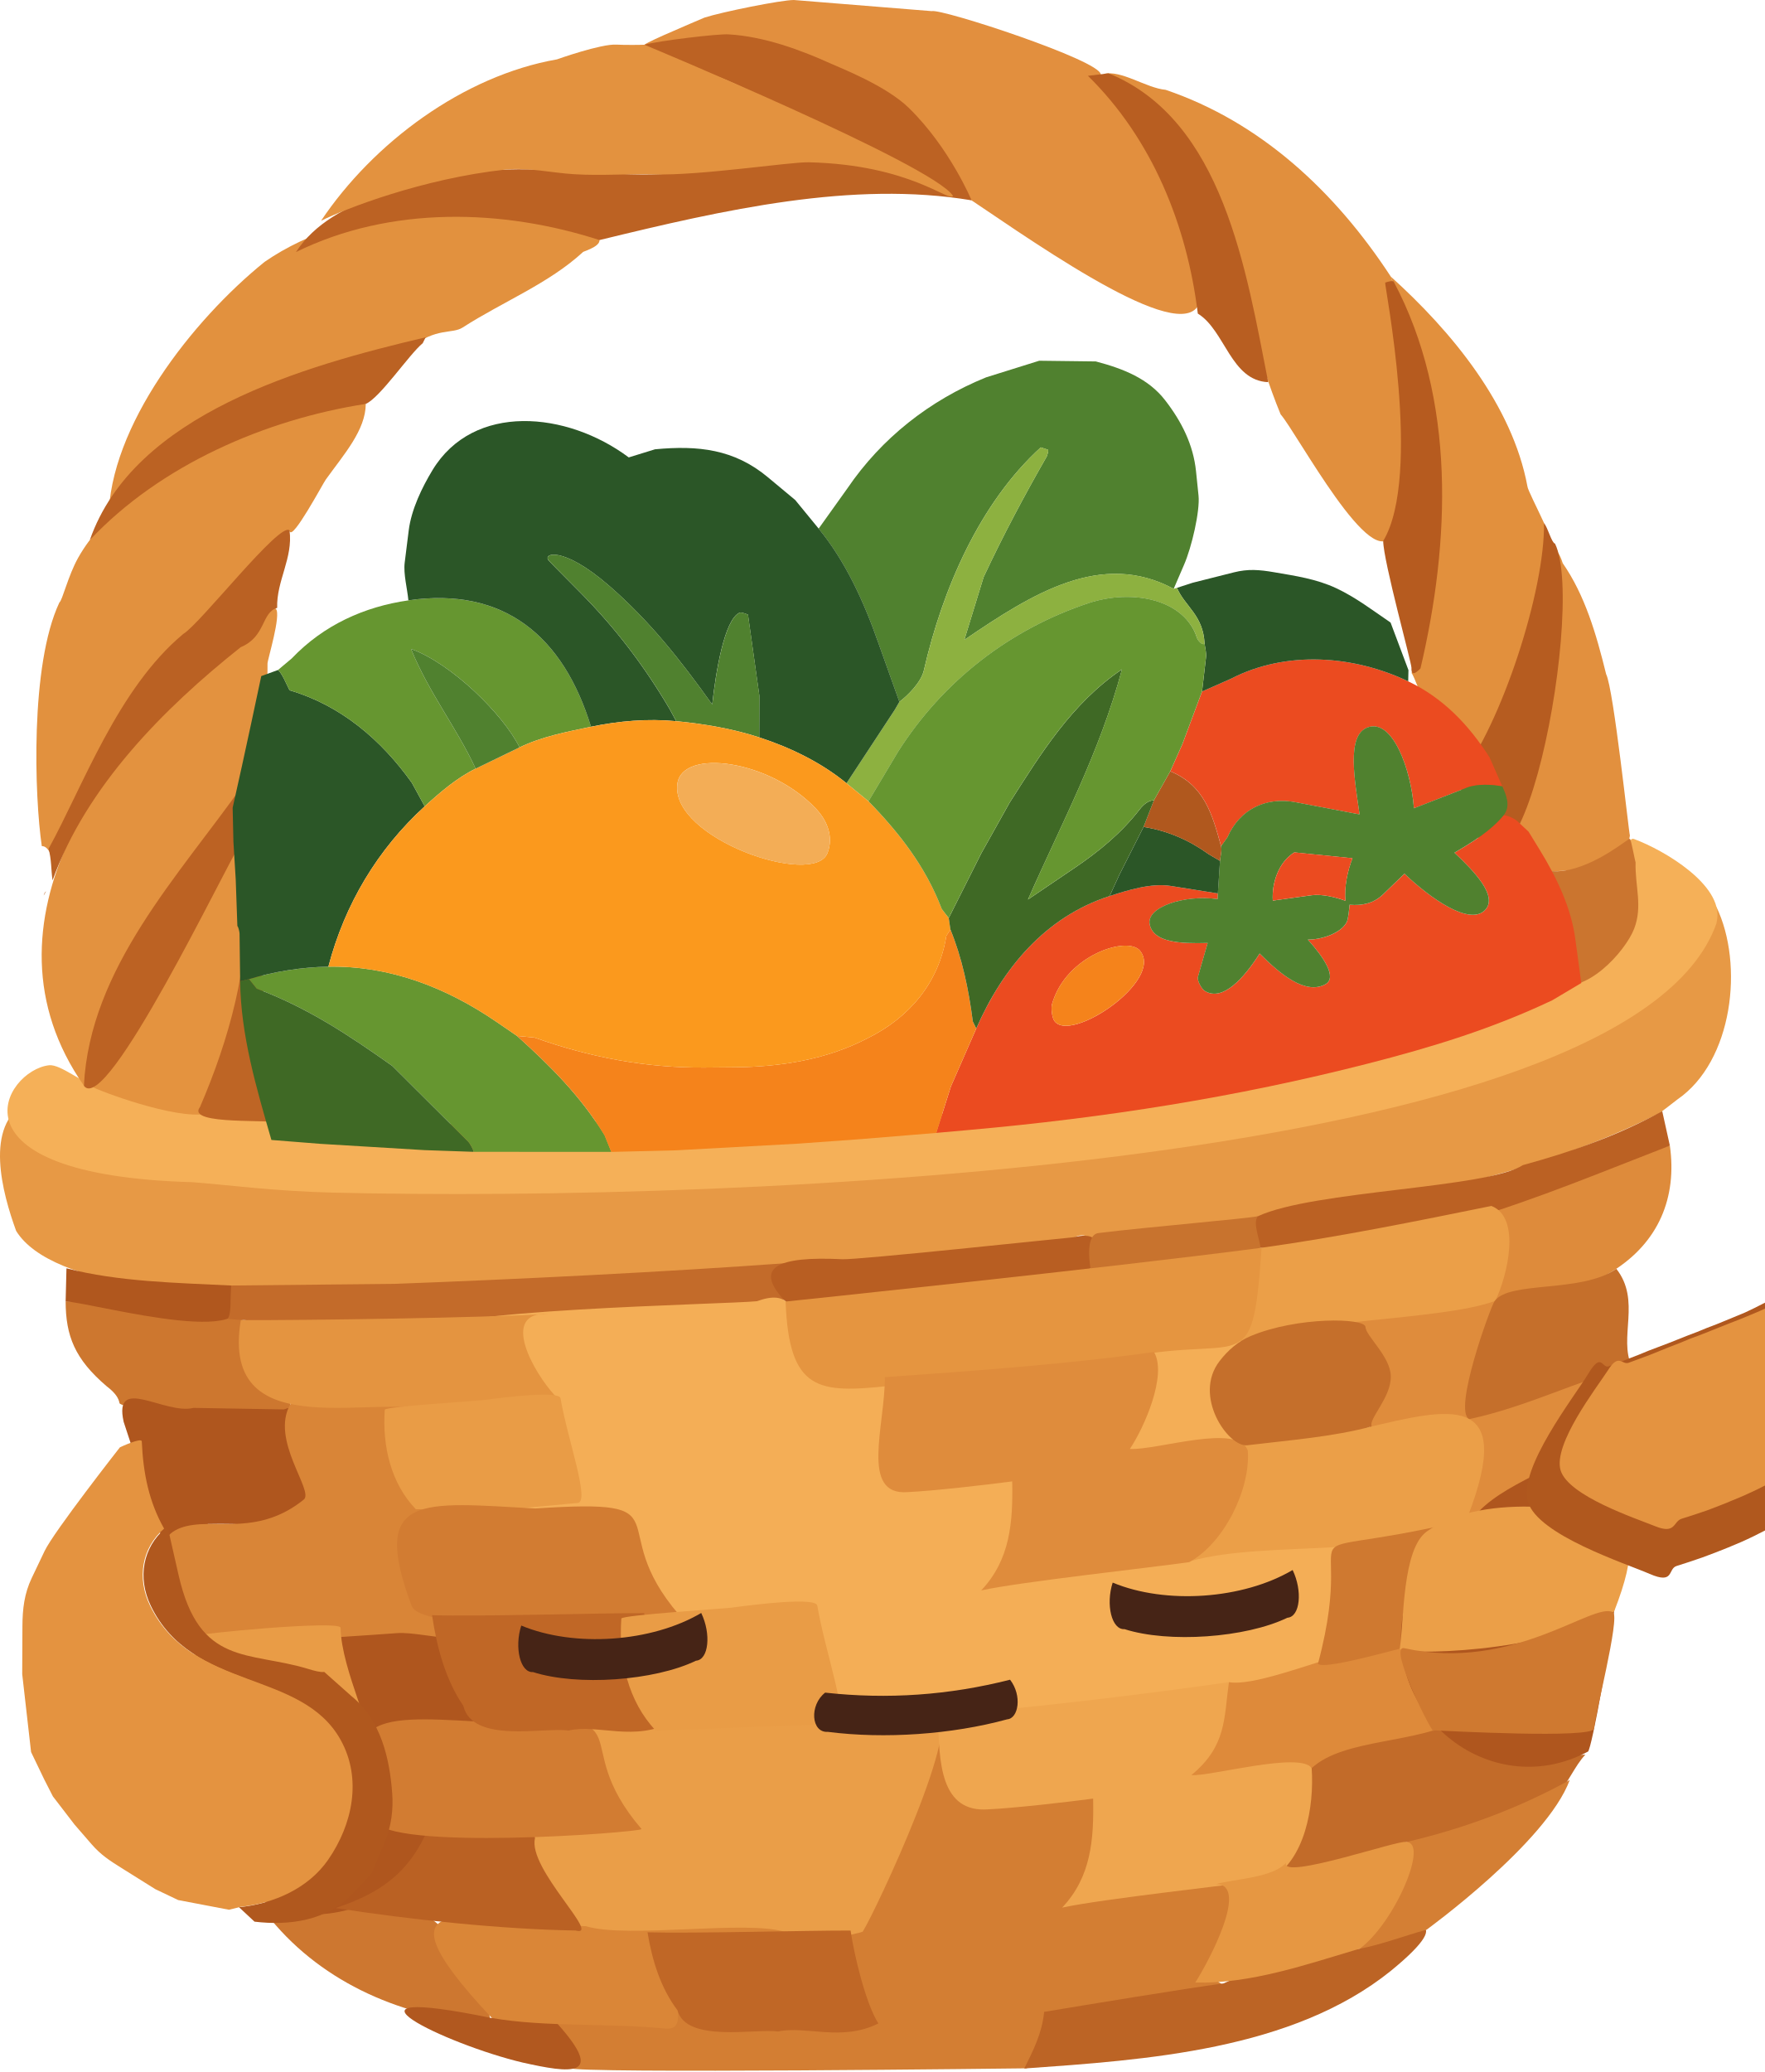
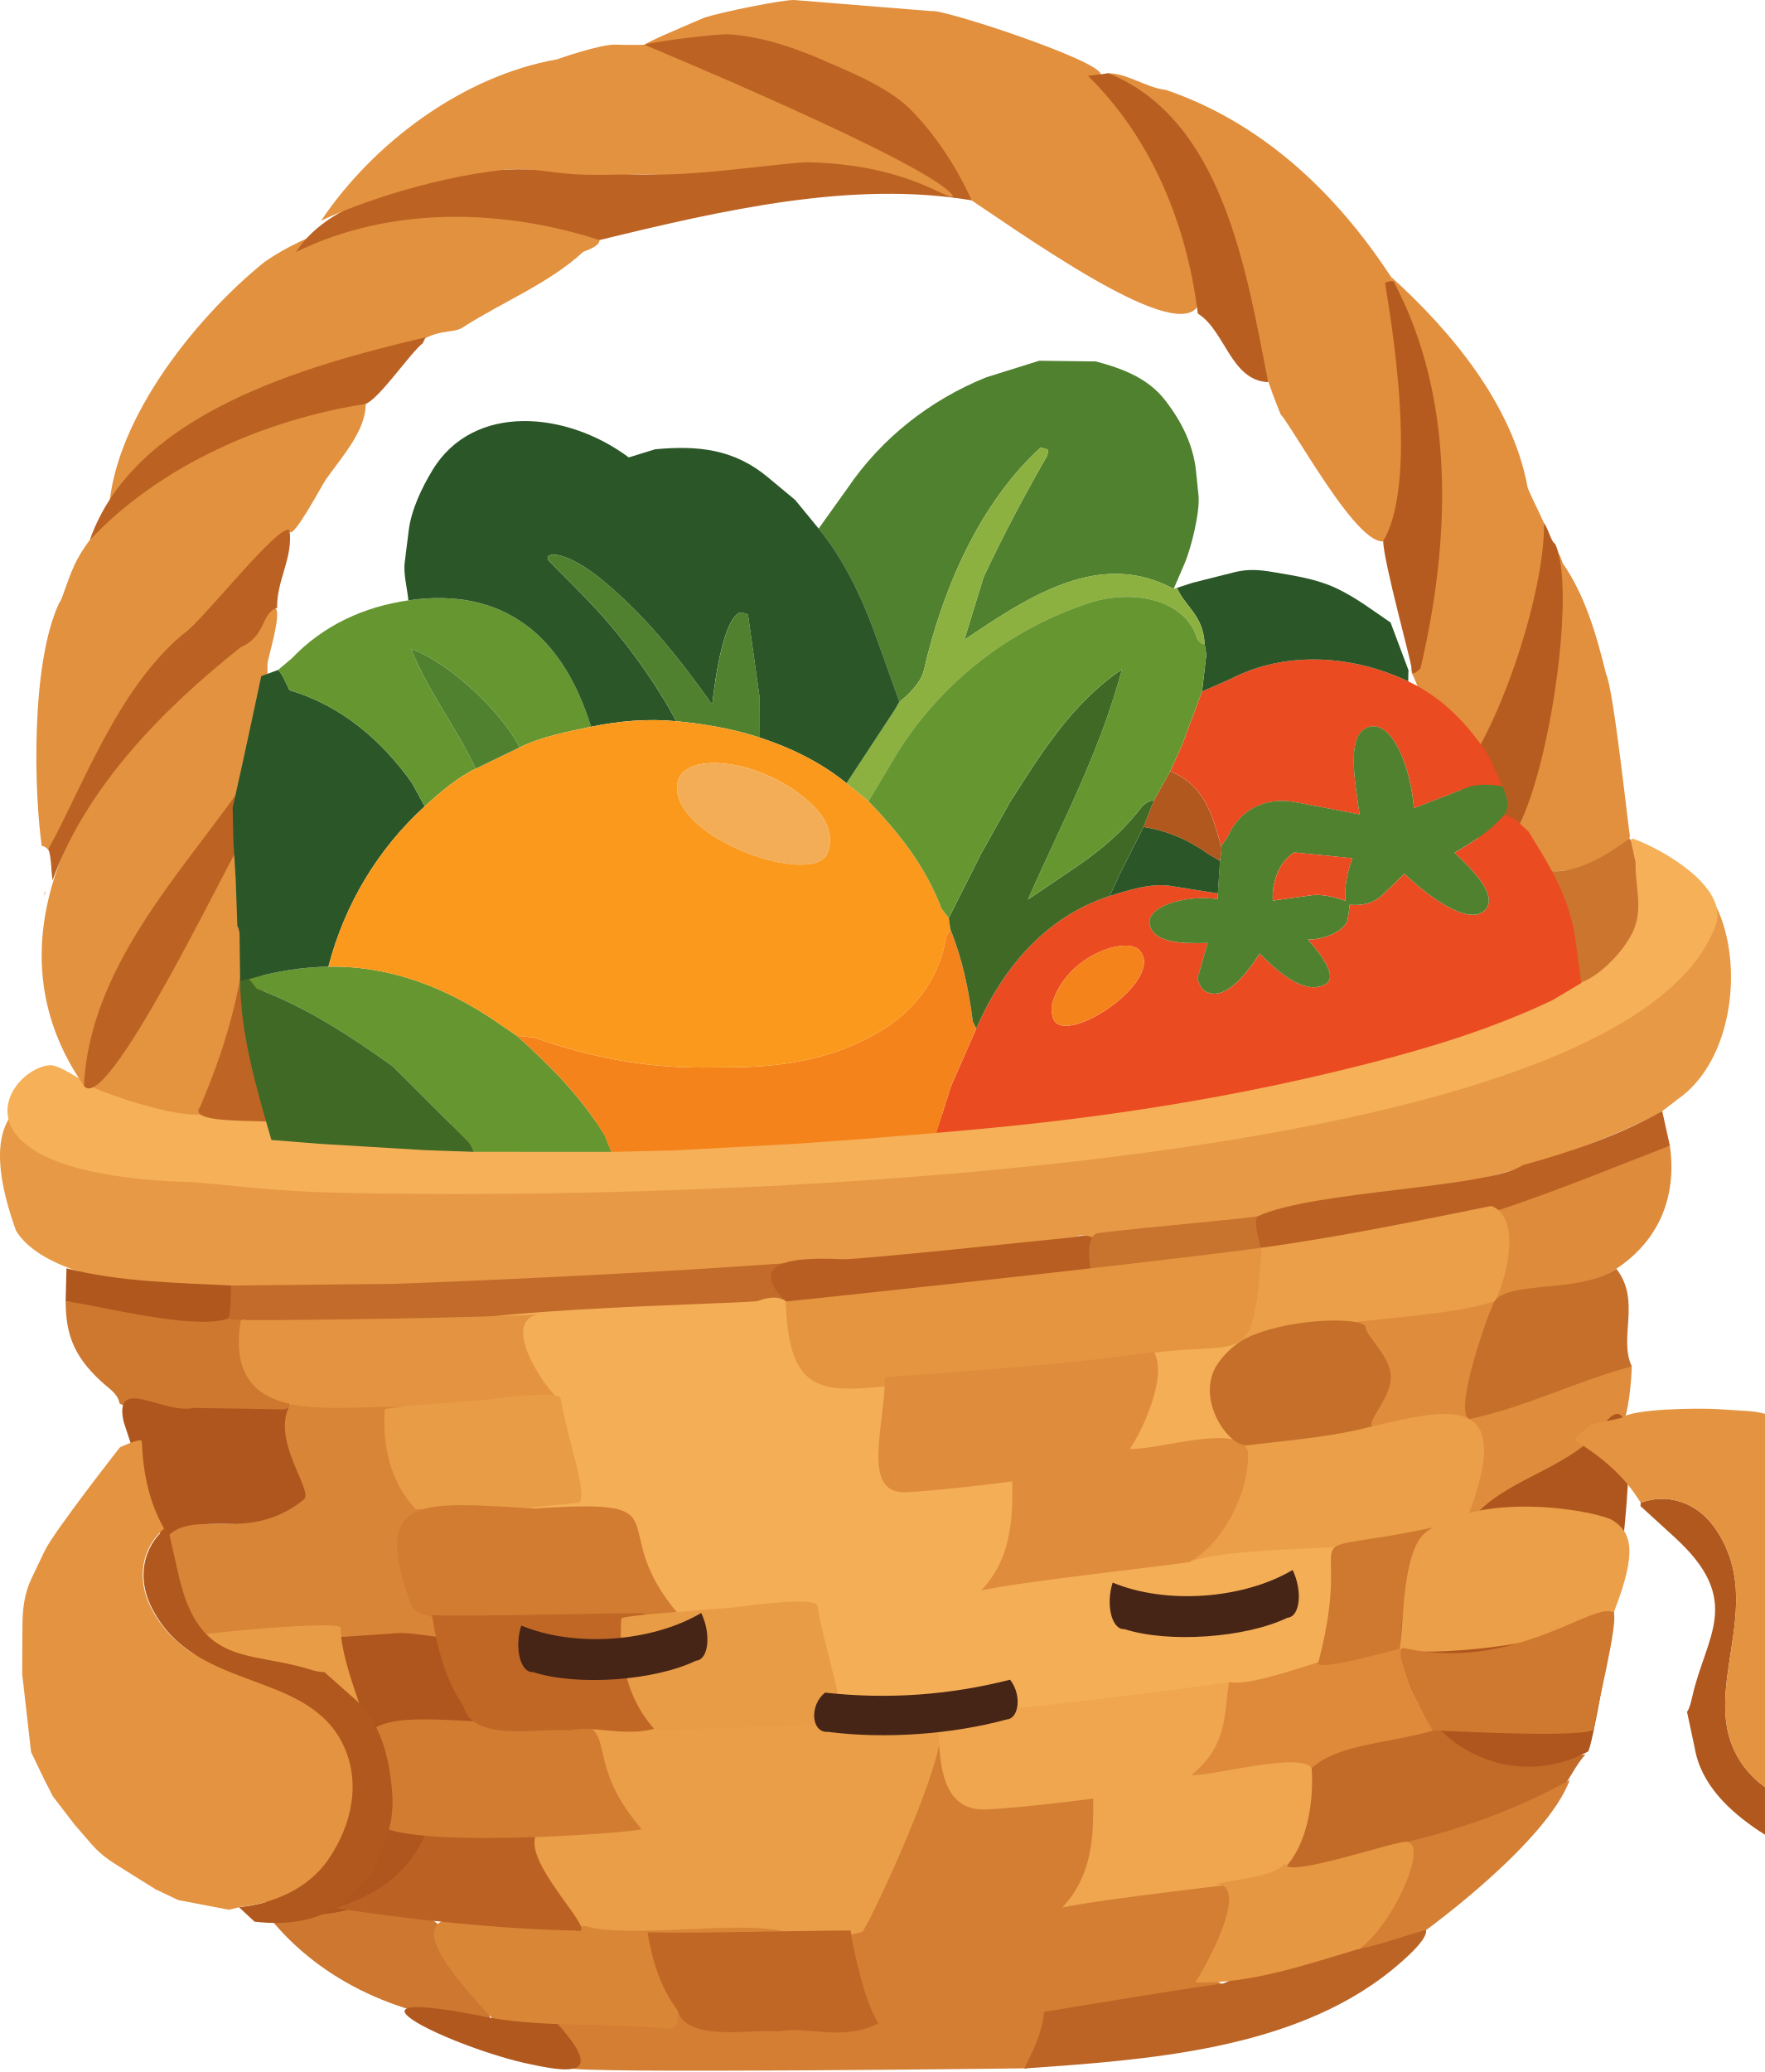
<svg xmlns="http://www.w3.org/2000/svg" width="534" height="627" viewBox="0 0 534 627" fill="none">
  <g id="cesto">
    <g id="corpo">
      <path d="M519.51 274.461C527.873 291.803 524.535 321.143 507.693 332.701C507.693 332.701 502.015 337.133 502.043 336.969C448.676 363.778 386.763 368.094 330.057 375.547C329.626 372.89 324.216 373.389 324.274 376.4C296.382 377.59 264.873 386.021 238.65 382.443C194.088 387.728 26.303 407.208 4.885 372.477C0.751 361.14 -4.956 340.518 8.012 333.593C30.159 377.292 202.634 355.213 250.716 355.05C339.227 343.357 461.02 342.916 519.49 274.461" fill="#E79945" />
      <path d="M519.5 279.449C493.632 352.834 223.994 363.883 100.618 360.891C82.989 360.459 68.717 358.531 58.185 357.735C-17.895 355.587 1.317 323.877 14.841 322.352C18.352 321.959 25.229 328.021 28.874 328.404C33.957 328.941 41.448 330.083 49.217 331.464C65.187 334.303 99.103 340.422 118.631 340.298C172.44 339.952 267.598 337.727 290.828 336.902C331.87 330.764 381.593 324.433 423.978 313.019C442.528 307.389 465.433 298.786 478.544 290.575C496.03 283.535 489.977 252.19 494.581 253.897C503.847 257.331 521.428 267.815 519.701 278.298" fill="#F5B058" />
      <path d="M286.004 518.845C315.709 522.777 345.769 527.947 325.876 574.716L366.074 568.567C366.697 571.128 371.426 569.881 373.143 569.881C376.02 580.998 360.77 595.433 369.719 600.354L369.162 602.378L317.454 610.578L310.807 625.886C310.807 625.886 173.505 627.584 172.334 625.79C169.006 624.352 172.21 619.009 169.275 614.77C167.155 616.631 166.637 614.894 167.999 612.401C176.746 607.595 191.968 613.494 202.692 611.614C202.883 607.01 207.305 607.269 209.78 611.902C226.507 613.427 246.122 614.559 262.6 611.259C258.888 603.567 256.481 595.376 255.368 586.695C250.688 584.269 277.966 513.263 285.994 518.845H286.004Z" fill="#D37E33" />
      <path d="M479.83 530.987C476.722 534.172 474.42 539.965 471.466 542.756C457.999 548.943 440.562 558.908 425.484 557.431C427.584 560.97 392.326 566.265 391.501 567.282C388.278 567.138 386.705 566.418 389.247 563.685C404.047 513.329 385.602 538.344 436.955 520.043C456.225 520.225 444.235 533.001 479.83 530.978V530.987Z" fill="#C26B29" />
      <path d="M421.014 596.353C391.108 620.447 346.958 623.315 310.011 625.943C312.706 620.486 315.335 615.479 316.035 608.803C327.909 606.827 358.842 601.715 370.304 600.19C382.331 594.704 398.014 590.292 411.538 589.668C426.836 580.604 442.749 578.638 421.004 596.353H421.014Z" fill="#BC6425" />
      <path d="M73.685 399.487C78.577 403.899 87.871 424.933 87.871 424.933C89.665 436.482 36.508 426.458 36.173 424.607C35.914 423.197 35.089 421.634 32.288 419.495C22.601 411.237 19.896 404.225 19.867 393.799C35.501 393.54 72.793 398.672 73.685 399.487Z" fill="#CD772F" />
      <path d="M505.41 346.676C507.625 362.359 502.014 375.921 488.164 384.611C473.288 393.953 449.99 397.742 449.75 394.826C449.184 388.169 450.086 380.371 450.143 378.415C451.179 376.583 452.675 365.044 455.006 363.96C464.435 359.577 491.07 349.899 505.41 346.667V346.676Z" fill="#DE8B3B" />
      <path d="M101.558 577.391C111.869 577.516 126.17 574.849 133.585 583.367C133.095 594.896 152.202 607.777 147.492 612.419C122.324 610.578 98.01 600.372 81.877 580.7C81.474 578.619 79.21 575.482 82.529 574.504C85.483 575.128 101.223 573.142 101.558 577.391Z" fill="#CD7730" />
      <path d="M475.101 538.651C468.089 557.604 431.766 583.952 431.766 583.952C425.417 585.65 417.993 588.499 411.547 589.688C415.336 580.336 427.815 569.67 425.493 557.441C442.634 553.461 459.428 547.313 475.101 538.651Z" fill="#D47F34" />
      <path d="M69.964 389.004C84.677 410.029 29.497 394.5 19.867 393.8L20.117 383.796C35.808 387.892 53.62 388.189 69.954 389.004H69.964Z" fill="#B0571E" />
      <path d="M148.864 610.684C152.038 608.334 165.303 610.012 168.584 612.247C183.69 629.042 172.43 627.315 158.215 624.15C134.822 618.635 96.091 599.836 148.854 610.684H148.864Z" fill="#B1581F" />
      <path d="M238.66 382.194L239.878 383.882C237.461 391.498 245.029 388.055 247.446 391.834C250.141 395.891 238.919 395.824 237.595 393.359C213.031 397.08 183.317 400.754 158.177 397.963C132.088 402.787 68.516 399.516 68.909 399.037C70.002 397.685 69.666 394.088 69.954 389.004L119.408 388.505C155.894 387.163 202.519 384.851 238.65 382.185L238.66 382.194Z" fill="#C36B2A" />
      <path d="M505.41 346.676C465.557 362.1 424.774 380.419 381.449 377.638C379.137 374.597 376.298 370.089 380.778 368.017C397.611 360.229 450.134 359.606 460.934 352.566C475.417 348.614 489.891 343.588 503.099 336.241L505.41 346.676Z" fill="#BB6123" />
      <path d="M324.974 374.396C335.467 371.71 332.618 381.388 328.35 386.03C299.134 387.479 265.593 399.756 238.257 394.356C227.418 383.479 235.235 380.074 254.956 381.052C259.512 381.282 318.624 374.99 324.983 374.396H324.974Z" fill="#B85E22" />
      <path d="M380.777 368.008C378.878 369.888 381.641 375.988 381.449 377.628C380.183 388.534 342.574 381.398 330.124 384.179C330.124 384.179 328.053 373.677 332.474 373.13C346.986 371.327 378.811 368.641 380.768 368.008H380.777Z" fill="#C8732E" />
      <path d="M85.953 426.488C91.372 424.464 92.792 427.514 90.212 435.648C98.029 475.328 105.107 460.231 62.866 461.18C66.338 505.887 116.032 477.227 137.028 491.586C141.872 494.895 148.24 504.419 149.353 513.215C159.376 524.206 139.052 524.139 131.292 524.561C145.689 555.849 114.085 588.077 81.838 577.133C79.268 575.397 74.299 560.453 74.29 549.173C74.654 542.498 51.126 471.961 37.429 430.267C34.226 415.87 49.85 428.214 58.569 426.037L85.943 426.498L85.953 426.488Z" fill="#AF561E" />
      <path d="M229.116 393.751C248.319 386.721 234.977 416.052 250.093 418.095C292.411 417.606 361.326 397.55 401.965 396.293C406.972 386.165 406.713 454.341 403.797 502.27C403.27 511.123 274.436 522.009 227.15 523.026C220.388 522.163 169.956 516.801 148.25 489.974C123.37 459.233 127.523 406.393 130.698 403.583C126.487 396.312 220.158 394.711 229.116 393.751Z" fill="#F4AE56" />
      <path d="M282.656 518.528C293.312 518.193 264.797 578.84 261.104 584.547C260.826 584.988 199.996 599.183 175.969 584.345C153.007 570.159 155.703 527.727 168.047 523.746C191.009 516.332 263.281 519.814 282.656 518.528Z" fill="#EA9E48" />
      <path d="M371.953 509.032C376.03 515.996 370.802 528.005 366.467 534.45C374.792 534.901 394.302 526.47 396.997 535.035C397.802 546.746 394.992 562.899 384.451 568.701C373.852 570.255 333.453 574.629 321.473 577.257C330.268 567.963 331.103 556.626 330.853 544.272C323.142 545.298 306.846 547.168 299.173 547.514C284.718 548.607 284.085 533.548 283.989 518.988C309.733 517.185 346.689 512.658 371.953 509.032Z" fill="#EFA64F" />
      <path d="M177.37 582.887C190.079 586.753 226.392 580.835 237.806 584.691C239.974 588.412 198.913 586.014 198.28 586.695C199.546 593.285 201.627 599.749 205.32 605.379C204.706 608.756 206.874 614.28 201.387 613.868C184.66 612.142 165.189 613.504 148.874 610.664C109.241 568.51 144.759 581.813 177.37 582.878V582.887Z" fill="#DA8637" />
      <path d="M205.042 608.305C199.996 601.649 197.397 593.323 195.978 584.729C209.809 585.122 244.156 584.154 257.44 584.192C258.466 591.299 261.977 606.253 265.852 612.305C254.802 617.878 243.887 612.919 235.523 614.741C228.675 613.782 207.718 618.261 205.042 608.315V608.305Z" fill="#C06726" />
      <path d="M425.484 557.431C432.764 557.086 422.088 581.976 411.538 589.678C395.529 594.416 378.581 600.373 361.767 599.931C365.69 593.831 378.313 570.294 368.078 570.121C373.661 568.577 385.199 568.241 389.247 563.695C387.453 569.171 424.246 556.415 425.484 557.431Z" fill="#E69742" />
      <path d="M434.384 502.472C436.063 508.706 438.47 514.989 442.393 520.12C428.994 527.832 406.943 525.885 396.997 535.045C393.62 529.913 365.767 537.711 360.597 537.145C371.301 528.35 370.428 519.88 371.953 509.032C385.794 511.43 435.075 484.679 434.375 502.462L434.384 502.472Z" fill="#DE8A3A" />
      <path d="M132.29 427.639C130.045 437.201 128.798 451.138 134.822 459.032C137.316 460.902 150.178 487.413 150.178 487.413C148.413 501.292 129.355 493.542 120.185 494.194C103.323 495.393 60.737 498.511 58.684 495.154C40.518 465.516 51.059 461.247 62.876 461.171C71.575 461.113 81.445 462.235 91.938 453.785C95.17 451.186 81.656 435.763 87.881 424.924C88.399 424.013 138.045 421.308 132.299 427.639H132.29Z" fill="#D98537" />
      <path d="M165.898 397.588C151.108 396.898 161.448 415.352 168.076 422.44C156.345 425.95 142.466 421.538 132.29 427.638C117.068 420.215 66.223 439.436 72.88 399.487C94.019 399.526 145.555 398.806 165.908 397.588H165.898Z" fill="#E49440" />
      <path d="M443.823 425.557C457.241 425.461 493.027 408.206 493.891 413.683C492.461 449.718 475.619 451.138 445.751 460.883C439.411 455.905 455.563 434.871 440.331 428.962C386.015 442.486 438.758 419.591 409.034 402.749C401.188 395.21 455.448 389.464 453.846 394.279C453.846 394.279 451.486 419.438 443.823 425.567V425.557Z" fill="#DF8C3C" />
      <path d="M451.39 364.929C460.474 368.401 456.273 386.002 452.58 393.646C436.054 399.794 390.312 399.228 377.497 406.767C367.887 405.185 377.986 379.364 381.833 377.58C404.872 374.386 428.38 369.6 451.39 364.929Z" fill="#EB9F48" />
      <path d="M161.927 556.251C159.635 565.459 182.386 586.378 174.195 584.182C152.096 583.846 123.513 580.844 101.568 577.382C117.356 572.193 125.537 564.778 131.014 549.777C139.474 552.405 160.163 546.871 161.937 556.251H161.927Z" fill="#BA6123" />
      <path d="M381.842 377.581C378.984 419.716 376.586 402.394 336.321 411.698C328.475 412.494 275.846 419.333 269.334 419.352C247.733 421.702 238.784 421.078 237.777 393.857C237.777 393.857 334.94 383.748 381.842 377.581Z" fill="#E59540" />
      <path d="M212.782 519.986C212.782 519.986 148.653 526.058 147.569 520.466C141.181 513.32 134.131 498.117 138.889 490.665L180.621 487.576C191.623 484.689 238.478 519.603 212.782 519.986Z" fill="#F2AA54" />
      <path d="M174.732 454.821L141.239 457.909C141.239 457.909 141.574 457.928 139.263 456.854L125.854 456.701C118.286 448.817 115.687 437.594 116.454 426.574C116.943 425.624 143.665 423.965 146.178 423.687C153.602 422.708 169.265 420.809 169.658 423.14C171.807 435.782 178.799 454.715 174.742 454.83L174.732 454.821Z" fill="#E99C46" />
      <path d="M150.696 521.291C197.521 518.221 170.56 526.058 194.193 553.489C193.282 554.554 116.809 560.328 113.231 550.765C100.378 516.361 116.435 519.478 150.696 521.291Z" fill="#D27C32" />
      <path d="M444.11 459.243C422.884 472.124 383.712 465.928 360.597 472.335C377.152 453.766 373.257 437.816 375.147 437.365C380.537 436.885 409.12 431.197 414.002 431.917C437.924 426.363 459.265 420.416 444.11 459.253V459.243Z" fill="#EB9F48" />
      <path d="M455.822 457.008C438.758 465.046 431.872 484.066 434.385 502.472C433.991 501.014 432.86 499.729 433.445 496.573C430.375 496.669 401.198 505.752 398.896 503.479C412.727 451.8 379.387 476.863 455.822 457.008Z" fill="#CF7930" />
      <path d="M410.482 427.418L410.693 421.5C410.789 423.159 412.842 425.768 410.482 427.418Z" fill="#EB9F48" />
      <path d="M425.522 484.584C416.372 517.789 450.594 546.036 480.645 530.028C482.908 527.899 504.173 404.676 484.894 431.744C476.559 443.455 457.443 447.129 447.487 457.459C431.651 473.879 423.019 484.852 425.522 484.584Z" fill="#AF561E" />
      <path d="M493.881 413.472C476.703 418.076 462.239 425.663 444.715 429.432C439.612 427.063 451.141 395.449 452.359 393.732C456.762 387.479 478.784 391.373 489.2 383.939C496.787 393.598 489.795 404.734 493.881 413.481V413.472Z" fill="#C56F2B" />
      <path d="M349.269 409.108C353.346 416.071 346.305 432.012 341.97 438.458C350.296 438.909 374.984 430.459 377.67 439.024C378.475 450.735 370.495 466.907 359.954 472.709C349.356 474.263 308.956 478.637 296.976 481.265C305.772 471.971 306.606 460.634 306.357 448.28C298.645 449.306 282.349 451.176 274.676 451.522C260.221 452.615 267.904 431.293 267.818 416.733C293.562 414.93 324.015 412.743 349.269 409.117V409.108Z" fill="#DF8C3C" />
      <g>
        <path d="M488.529 487.663C467.303 500.544 423.373 500.88 423.661 498.904C424.975 490.157 424.39 468.758 431.871 463.415C449.769 450.62 484.126 457.497 488.116 460.068C493.66 463.646 495.78 469.074 488.529 487.663Z" fill="#EB9F48" />
        <path d="M433.905 523.621C436.974 523.717 482.62 526.249 482.496 523.027C482.39 520.331 490.495 489.13 488.183 487.874C482.179 484.603 458.152 506.03 425.023 498.76C419.729 497.599 434.49 526.767 433.905 523.621Z" fill="#CF7930" />
        <path d="M66.827 520.581C63.595 515.91 57.466 500.333 58.674 495.153C59.307 494.3 103.074 490.214 103.093 492.573C103.208 505.397 114.382 526.316 110.354 525.779" fill="#E99C46" />
        <path d="M415.153 431.648C403.241 434.842 390.206 435.801 377.497 437.346C371.876 438.027 360.875 422.507 369.152 411.832C371.665 408.59 374.763 405.885 378.494 404.312C392.661 398.366 413.158 398.778 413.273 401.54C413.389 404.303 420.784 410.393 420.947 416.398C421.119 422.901 414.098 429.375 415.163 431.648H415.153Z" fill="#C56F2B" />
        <path d="M162.052 456.471C208.878 453.402 181.916 461.238 205.55 488.67C204.638 489.734 128.165 495.509 124.587 485.946C111.735 451.541 127.791 454.658 162.052 456.471Z" fill="#D27C32" />
        <path d="M140.231 516.197C134.956 508.457 132.251 498.77 130.764 488.766C145.209 489.226 181.081 488.094 194.96 488.142C196.025 496.41 199.699 513.809 203.746 520.849C192.208 527.333 180.813 521.559 172.065 523.679C164.91 522.557 143.022 527.774 140.231 516.197Z" fill="#C06726" />
        <path d="M253.028 521.626L198.528 523.746C190.088 514.855 187.191 502.203 188.054 489.773C188.601 488.708 218.393 486.838 221.193 486.512C229.461 485.409 246.927 483.27 247.369 485.888C249.766 500.141 257.564 521.502 253.037 521.626H253.028Z" fill="#E99C46" />
      </g>
    </g>
    <g id="rosto">
      <g id="boca" transform="translate(277.0 512.0) rotate(-4.0) scale(1.7)">
        <path d="M-16-1C-5 1 6 1 17-1C19 2 18 6 16 6C6 8-6 8-16 6C-19 6-19 1-16-1Z" fill="#462416" />
      </g>
      <g id="olho-esq" transform="translate(185.0 490.0) rotate(-4.0) scale(1.3 1.3)">
        <path d="M-21 0C-9 6 9 6 21 0C23 5 22 11 19 11C9 15-9 15-19 11C-22 11-23 5-21 0Z" fill="#462416" />
      </g>
      <g id="olho-dir" transform="translate(364.0 477.0) rotate(-4.0) scale(-1.3 1.3)">
        <path d="M-21 0C-9 6 9 6 21 0C23 5 22 11 19 11C9 15-9 15-19 11C-22 11-23 5-21 0Z" fill="#462416" />
      </g>
    </g>
    <g id="alca">
      <path d="M333.146 22.521C340.474 32.151 369.421 83.686 362.285 93.009C354.362 103.368 308.927 70.421 289.092 57.29C263.646 37.474 196.371 15.001 195.325 13.562C194.193 13.812 197.099 12.316 201.109 10.551C206.432 8.201 213.204 5.333 213.204 5.333C218.527 3.606 236.434 0 240.271 0L281.975 3.367C284.968 2.523 333.127 18.329 333.146 22.511V22.521Z" fill="#E28F3E" />
      <path d="M180.161 70.805C183.633 73.442 179.317 75.15 176.516 76.214C166.08 85.835 152.249 91.244 140.039 99.1C136.788 101.191 132.069 98.965 124.137 105.277C88.082 110.485 54.761 132.545 32.864 156.927C33.065 129.054 58.204 96.903 80.092 79.236C106.651 60.906 148.058 59.429 180.161 70.805Z" fill="#E2913E" />
      <path d="M420.937 83.686C422.683 86.065 428.783 139.816 421.445 161.32C415.71 174.585 392.604 131.107 387.597 125.38C373.133 90.314 370.399 44.687 333.98 22.396C339.304 21.044 346.852 26.636 352.799 27.182C381.516 36.937 404.056 57.875 420.937 83.686Z" fill="#E18F3D" />
      <path d="M110.708 122.225C110.66 130.176 104.119 137.447 98.604 145.12C97.702 146.377 88.542 163.584 87.679 160.773C87.65 160.697 81.176 167.727 77.522 171.717C70.098 179.813 61.744 188.579 54.147 195.984C36.892 213.815 25.066 235.06 17.632 258.617C15.273 260.66 15.196 255.979 12.654 256.046C10.458 241.285 9.038 201.202 17.987 182.287C18.869 181.741 20.596 174.25 23.646 168.802C27.483 161.944 32.969 156.62 36.46 153.455C56.9 134.915 89.281 118.571 110.708 122.215V122.225Z" fill="#E2913E" />
      <path d="M294.06 60.618C258.13 54.585 219.16 63.448 181.446 72.646C152.278 63.218 118.247 62.163 89.569 76.281C100.618 59.17 128.645 54.902 148.058 51.622C178.194 48.782 217.376 62.815 240.587 35.796C225.078 24.9 208.005 18.502 188.985 15.989C190.769 14.08 193.052 14.071 195.037 13.534C199.507 12.325 217.155 10.205 220.493 10.397C231.322 11.021 242.573 15.222 251.1 19.087C254.553 20.651 268.182 25.907 275.136 32.717C287.49 44.812 294.051 60.599 294.051 60.599L294.06 60.618Z" fill="#BC6223" />
      <path d="M441.636 235.463C438.183 233.228 428.495 204.866 427.248 203.715C434.087 163.104 435.142 122.628 420.927 83.686C439.41 100.337 457.721 122.561 462.296 147.163C462.315 148.046 465.212 153.657 467.331 158.289C468.051 159.853 468.674 181.587 463.485 201.039C459.025 217.757 448.964 232.902 441.645 235.463H441.636Z" fill="#E2903D" />
      <path d="M493.315 252.814C491.665 267 449.021 266.156 450.661 256.89C461.49 243.683 465.154 146.165 472.981 170.422C479.676 180.072 483.1 191.706 486.121 204.002C488.404 208.462 493.056 252.689 493.315 252.814Z" fill="#E2903E" />
      <path d="M335.505 22.185C370.274 36.304 377.228 82.142 383.847 115.645C372.481 115.175 370.821 99.982 362.534 94.889C359.273 68.167 348.694 41.982 329.28 22.943L335.515 22.185H335.505Z" fill="#B85E21" />
      <path d="M470.65 164.504C480.606 184.695 456.426 306.162 441.626 235.463C454.498 219.186 467.638 178.489 467.312 158.289C468.549 159.776 469.557 164.159 470.64 164.504H470.65Z" fill="#B65C20" />
      <path d="M80.965 200.808C81.56 253.456 35.204 273.522 25.401 328.548C-8.783 279.545 31.952 224.183 72.745 192.703C73.656 191.994 81.579 182.182 83.497 184.234C85.185 186.037 80.955 199.629 80.965 200.808Z" fill="#E3923F" />
      <path d="M74.951 255.547C77.781 262.233 74.107 307.975 64.017 336.596C56.42 339.732 32.979 331.253 28.221 329.047C41.793 303.85 71.335 253.581 74.145 254.233C74.289 254.272 74.778 255.145 74.951 255.547Z" fill="#E4933F" />
      <path d="M72.774 255.317C68.544 261.628 32.144 338.025 25.392 328.558C27.195 292.897 54.099 265.072 73.618 237.419C76.255 239.836 76.85 253.427 73.148 254.866C73.119 254.876 73.004 254.962 72.774 255.317Z" fill="#BC6223" />
      <path d="M84.734 339.991C83.804 338.37 56.027 340.806 60.535 334.984C69.139 315.053 76.044 291.189 74.241 269.042C78.644 264.649 80.044 324.146 84.734 339.981V339.991Z" fill="#BE6525" />
      <path d="M495.032 260.947C494.849 268.247 497.238 274.184 494.6 281.042C491.962 287.9 479.724 301.587 470.247 297.539C460.349 293.309 450.891 270.203 450.613 260.314C454.085 258.578 464.214 264.621 473 263.518C483.33 262.213 493.497 253.044 493.324 253.869C493.622 253.725 494.888 260.784 495.041 260.947H495.032Z" fill="#CB752F" />
      <path d="M127.935 103.867C123.887 107.157 115.082 120.316 110.708 122.225C80.39 126.915 48.517 140.717 27.185 163.42C40.537 125.179 92.024 110.725 128.827 102.073L127.935 103.867Z" fill="#BB6223" />
      <path d="M419.249 85.528C419.872 85.269 421.599 84.818 421.819 85.221C440.734 120.786 438.94 164.044 429.924 202.285C427.497 204.76 427.143 203.561 427.2 202.094C427.258 200.626 418.702 169.876 418.645 163.708C430.576 143.873 418.884 85.681 419.249 85.528Z" fill="#B65B1F" />
      <path d="M87.631 160.495C88.753 168.859 83.631 175.784 83.89 183.956C79.085 185.28 80.524 192.646 72.841 195.85C49.457 214.428 26.12 238.014 15.905 266.395C15.435 263.221 15.608 259.998 14.687 256.861C25.008 238.215 35.52 208.472 55.451 191.85C60.631 188.771 84.763 157.723 87.621 160.495H87.631Z" fill="#BA6123" />
      <path d="M195.047 13.543C195.047 13.543 282.311 49.752 288.44 59.266C287.375 61.405 275.625 49.867 244.865 49.109C239.12 48.965 211.995 53.204 197.761 52.773C190.213 52.543 182.319 53.224 173.85 52.725C167.03 52.322 159.712 50.576 152.892 51.325C127.906 54.058 104.608 63.132 97.175 66.805C112.943 43.277 140.126 22.953 168.574 17.965C168.574 17.965 181.974 13.188 186.625 13.505C189.091 13.668 195.047 13.553 195.047 13.553V13.543Z" fill="#E3923F" />
    </g>
    <g id="frutas">
      <g>
        <path d="M156.47 313.471C166.416 322.391 175.845 331.781 182.99 343.559L185.014 348.566L143.329 348.547C143.368 348.029 142.322 346.063 141.708 345.449L118.756 322.573C105.548 313.212 92.859 304.81 77.704 299.189L75.383 296.283C82.941 294.01 91.382 292.657 99.39 292.513C117.749 292.187 134.812 298.642 150.245 309.203L156.479 313.471H156.47Z" fill="#669630" />
        <path d="M75.373 296.283L77.695 299.189C92.849 304.81 105.539 313.212 118.746 322.573L141.699 345.449C142.313 346.063 143.358 348.039 143.32 348.547L128.559 348.039L96.935 346.13L82.145 344.96C77.57 329.134 72.889 313.327 72.678 296.935L75.364 296.273L75.373 296.283Z" fill="#3F6925" />
      </g>
      <path d="M84.15 202.737C85.416 203.83 86.605 206.871 87.641 208.885C103.083 213.402 115.399 223.867 124.674 236.921L128.539 243.999C114.315 256.986 104.349 273.58 99.381 292.513C91.372 292.657 82.931 294 75.373 296.283L72.688 296.945L72.505 282.509C72.505 281.991 72.064 280.217 71.844 280.255L71.345 266.117L70.645 254.675L70.415 244.441C73.935 228.96 79.076 204.588 79.076 204.588L84.159 202.737H84.15Z" fill="#2B5627" />
      <path d="M178.885 219.915C171.567 221.44 163.989 222.888 157.247 226.159C152.364 216.232 136.673 200.77 124.395 196.368C129.863 209.748 138.255 220.27 143.962 232.595C138.342 235.319 133.124 239.817 128.539 243.999L124.674 236.921C115.399 223.867 103.083 213.402 87.641 208.885C86.595 206.87 85.415 203.83 84.149 202.736L88.302 199.245C97.961 189.116 110.296 183.582 123.609 181.673C152.71 177.511 170.492 192.646 178.885 219.915Z" fill="#669630" />
      <g id="tomate">
        <path d="M462.641 251.663L466.056 257.226C471.207 265.638 475.571 274.759 476.808 284.265L478.602 297.472L469.854 302.671C451.813 311.246 433.493 316.866 413.964 321.864C374.14 332.05 334.297 338.284 293.38 341.929L283.366 342.821L287.807 328.769L295.49 311.226C303.47 293.003 316.409 277.426 335.841 271.153C341.222 269.417 348.387 267.125 354.43 268.103L368.606 270.357L368.539 272.074C358.343 270.673 346.91 274.539 347.975 279.709C349.116 285.253 357.298 285.598 365.527 285.358L362.582 295.602C362.266 296.715 363.695 299.275 364.673 299.88C370.093 303.208 376.548 295.938 381.257 288.543C387.636 294.959 395.175 301.079 401.121 297.875C404.872 295.861 400.565 289.578 395.827 284.332C399.865 284.38 405.84 282.5 407.605 279.037C408.114 278.04 408.372 274.827 408.478 273.791C412.363 274.136 415.844 273.311 418.587 270.664L425.091 264.391C432.821 271.757 445.022 280.476 449.626 275.239C453.242 271.124 446.441 263.873 440.216 258.041C445.827 254.752 451.295 251.327 455.083 246.733C456.215 246.666 458.421 247.731 459.236 248.488L462.651 251.673L462.641 251.663ZM345.02 287.67C341.232 283.104 322.586 289.041 318.404 303.86C318.078 305.021 318.404 307.774 319.018 308.781C323.574 316.166 352.483 296.667 345.02 287.679V287.67Z" fill="#EB4B20" />
        <path d="M426.203 206.17C436.773 211.196 444.552 219.349 450.834 229.18L454.709 237.976C451.525 237.391 447.132 237.141 444.005 238.359L427.949 244.604C427.105 232.998 421.513 217.287 413.888 220.145C407.452 222.553 410.051 236.173 411.499 246.455L392.134 242.772C383.175 241.064 375.205 244.901 371.512 253.38L369.594 256.075C366.937 246.503 364.606 237.669 354.209 233.391L357.854 225.219L363.82 209.249L372.596 205.374C389.381 196.732 409.686 198.315 426.213 206.17H426.203Z" fill="#EB4B20" />
        <path d="M420.88 188.388L426.289 202.784L426.213 206.17C409.686 198.315 389.381 196.732 372.596 205.374L363.82 209.249L365.047 198.698C365.153 197.806 364.75 195.668 364.587 194.814C364.184 186.095 358.688 183.611 356.223 177.885L360.961 176.35L373.43 173.204C377.766 172.111 381.142 172.389 385.717 173.175C392.105 174.278 398.388 175.17 404.44 178C410.319 180.753 415.528 184.743 420.889 188.397L420.88 188.388Z" fill="#2B5627" />
        <path d="M454.709 237.966C455.822 240.479 457.366 243.942 455.074 246.723C451.285 251.318 445.808 254.742 440.207 258.032C446.432 263.863 453.232 271.115 449.616 275.229C445.012 280.466 432.812 271.757 425.081 264.381L418.578 270.654C415.835 273.302 412.353 274.126 408.468 273.781C408.363 274.817 408.104 278.03 407.595 279.028C405.821 282.481 399.846 284.37 395.817 284.322C400.555 289.578 404.862 295.851 401.112 297.865C395.165 301.069 387.616 294.959 381.248 288.533C376.548 295.928 370.083 303.198 364.664 299.87C363.685 299.266 362.256 296.714 362.573 295.592L365.517 285.348C357.297 285.588 349.116 285.243 347.965 279.699C346.9 274.529 358.324 270.664 368.529 272.064L368.596 270.347L369.249 260.487C369.316 259.413 369.901 257.226 369.584 256.056L371.503 253.361C375.186 244.882 383.166 241.045 392.124 242.752L411.49 246.436C410.041 236.153 407.442 222.534 413.878 220.126C421.513 217.268 427.095 232.979 427.939 244.584L443.995 238.34C447.122 237.122 451.515 237.372 454.7 237.957L454.709 237.966ZM407.202 272.573C406.828 268.496 407.816 263.547 409.351 259.71L391.75 257.945C386.964 260.88 384.902 267.192 385.228 272.534L396.997 270.904C400.009 270.482 404.191 271.47 407.193 272.582L407.202 272.573Z" fill="#50812F" />
        <path d="M346.114 250.224C353.403 251.375 359.974 254.253 365.844 258.502L369.258 260.497L368.606 270.357L354.43 268.103C348.387 267.124 341.222 269.417 335.841 271.153L338.795 264.727L346.123 250.224H346.114Z" fill="#2B5627" />
        <path d="M345.02 287.67C352.473 296.657 323.564 316.157 319.018 308.771C318.394 307.764 318.078 305.011 318.404 303.851C322.586 289.032 341.232 283.095 345.02 287.66V287.67Z" fill="#F5831B" />
        <path d="M369.584 256.075C369.91 257.245 369.325 259.432 369.248 260.506L365.834 258.511C359.964 254.272 353.384 251.385 346.104 250.234L349.231 242.206L354.19 233.401C364.587 237.678 366.918 246.503 369.574 256.085L369.584 256.075Z" fill="#B0581E" />
        <path d="M407.202 272.572C404.2 271.469 400.018 270.482 397.006 270.894L385.238 272.525C384.912 267.182 386.974 260.88 391.76 257.936L409.36 259.701C407.826 263.528 406.838 268.486 407.212 272.563L407.202 272.572Z" fill="#EB4B20" />
      </g>
      <g>
        <path d="M355.225 178.182C333.328 166.432 312.428 179.64 291.864 193.644L297.705 174.633C303.594 162.068 309.886 150.213 316.802 138.157C316.965 137.725 317.512 136.19 317.109 136.066L314.999 135.385C296.506 152.218 285.274 178.23 279.615 202.871C278.791 206.487 274.685 210.534 272.201 212.386L265.804 194.459C261.42 181.971 255.876 169.847 247.771 159.968L256.471 147.787C266.811 132.594 281.371 121.122 298.463 114.187L314.538 109.161L331.659 109.372C340.032 111.578 347.562 114.561 352.626 121.093C357.69 127.615 361.182 134.646 361.997 142.636L362.755 149.993C363.225 154.549 360.721 165.569 358.324 171.008L355.225 178.201V178.182Z" fill="#50812F" />
        <path d="M355.225 178.182L356.213 177.875C358.678 183.611 364.165 186.085 364.577 194.804C363.896 195.389 362.515 193.778 362.285 193.049C358.621 181.414 342.795 178.115 329.501 182.517C305.532 190.45 285.418 206.18 271.904 227.348L262.868 242.484L256.212 237.017L270.791 214.831L272.211 212.376C274.695 210.525 278.79 206.477 279.625 202.861C285.284 178.22 296.516 152.199 315.008 135.375L317.118 136.056C317.521 136.19 316.974 137.725 316.811 138.147C309.896 150.213 303.604 162.059 297.715 174.624L291.873 193.634C312.438 179.621 333.337 166.413 355.235 178.172L355.225 178.182Z" fill="#8DB140" />
        <path d="M247.781 159.958C255.886 169.838 261.43 181.961 265.813 194.449L272.211 212.376L270.791 214.831L256.212 237.017C248.549 230.725 239.274 226.217 229.788 223.128L229.826 210.515L226.383 185.99C225.663 185.702 224.33 185.194 223.822 185.414C219.256 187.457 216.628 203.341 215.563 213.191C205.828 199.562 196.476 187.755 184.295 177.194C170.138 164.917 163.971 167.478 166.177 169.742L168.431 172.053L175.595 179.276C186.232 189.989 195.018 201.547 202.653 214.534L204.658 218.227C196.064 217.402 187.288 218.16 178.876 219.905C170.483 192.637 152.7 177.501 123.6 181.664C123.293 178.201 122.056 173.693 122.487 170.25L123.705 160.505C124.501 154.165 127.715 147.528 130.889 142.281C143.272 121.794 171.577 124.422 190.299 138.416L198.251 135.96C211.334 134.723 222.22 135.931 232.377 144.391L240.684 151.307L247.772 159.949L247.781 159.958Z" fill="#2B5627" />
        <path d="M229.797 223.128C221.769 220.51 213.079 219.032 204.677 218.227L202.672 214.534C195.037 201.547 186.242 189.999 175.614 179.276L168.45 172.053L166.196 169.742C163.99 167.478 170.157 164.917 184.314 177.194C196.495 187.754 205.847 199.571 215.582 213.191C216.647 203.341 219.275 187.457 223.841 185.414C224.349 185.184 225.682 185.692 226.402 185.99L229.845 210.515L229.807 223.128H229.797Z" fill="#50812F" />
      </g>
      <g id="laranja">
        <path d="M295.48 311.236L287.797 328.779L283.356 342.83L260.557 344.701L241.614 346.072L204.572 348.096L185.014 348.576L182.991 343.569C175.845 331.781 166.416 322.4 156.47 313.48L161.755 313.969C178.492 319.955 195.584 323.197 213.281 323.043L222.258 322.966C236.32 322.842 250.179 320.636 262.552 314.2C275.29 307.888 284.172 297.328 286.416 283.219L287.653 281.281C291.164 289.828 293.207 299.438 294.435 309.107L295.48 311.245V311.236Z" fill="#F5831B" />
        <path d="M204.677 218.236C213.079 219.042 221.779 220.519 229.797 223.138C239.274 226.226 248.558 230.734 256.222 237.026L262.878 242.493C272.134 251.998 280.172 262.242 285.054 275.085L287.164 277.819L287.663 281.281L286.426 283.219C284.181 297.328 275.299 307.888 262.562 314.2C250.189 320.635 236.329 322.851 222.268 322.966L213.29 323.043C195.584 323.196 178.492 319.945 161.764 313.969L156.479 313.48L150.245 309.212C134.812 298.652 117.749 292.197 99.391 292.523C104.359 273.589 114.325 256.996 128.549 244.009C133.124 239.827 138.351 235.328 143.972 232.604L157.256 226.168C163.999 222.898 171.586 221.449 178.895 219.924C187.316 218.169 196.083 217.421 204.677 218.246V218.236ZM250.457 258.127C252.328 253.284 250.419 248.411 247.052 244.814C233.03 229.823 206.442 226.408 205.013 237.17C202.807 253.706 246.391 268.678 250.457 258.118V258.127Z" fill="#FB991D" />
        <path d="M250.458 258.128C246.381 268.688 202.807 253.715 205.013 237.18C206.442 226.418 233.03 229.833 247.053 244.824C250.419 248.421 252.328 253.293 250.458 258.137V258.128Z" fill="#F3AD56" />
      </g>
      <path d="M157.247 226.159L143.962 232.595C138.265 220.279 129.873 209.757 124.396 196.367C136.663 200.77 152.355 216.232 157.247 226.159Z" fill="#50812F" />
      <g>
        <path d="M349.241 242.196L346.114 250.224L338.786 264.726L335.832 271.153C316.399 277.426 303.46 293.012 295.48 311.226L294.435 309.087C293.207 299.419 291.164 289.808 287.653 281.262L287.155 277.8L296.995 258.243L305.57 242.915C314.922 228.269 324.322 212.836 339.591 202.544C332.753 227.972 321.368 248.977 311.124 272.208L325.271 262.626C332.676 257.609 339.448 252.046 344.953 244.92C346.066 243.481 347.591 242.177 349.25 242.196H349.241Z" fill="#3F6925" />
        <path d="M364.577 194.804C364.74 195.658 365.143 197.797 365.038 198.689L363.81 209.239L357.844 225.209L354.199 233.381L349.24 242.186C347.581 242.167 346.056 243.471 344.943 244.91C339.448 252.037 332.676 257.6 325.262 262.616L311.114 272.198C321.358 248.977 332.743 227.962 339.582 202.535C324.303 212.826 314.912 228.259 305.561 242.906L296.986 258.233L287.145 277.79L285.035 275.056C280.153 262.213 272.115 251.97 262.859 242.464L271.894 227.329C285.409 206.16 305.522 190.44 329.492 182.498C342.785 178.096 358.611 181.385 362.275 193.03C362.506 193.759 363.877 195.37 364.568 194.785L364.577 194.804Z" fill="#669630" />
      </g>
      <path d="M13.23 270.961C13.268 270.577 13.642 269.896 13.949 269.704L13.23 270.961Z" fill="#BC6425" />
    </g>
    <g id="braco-esq" transform="translate(46 452)" data-pivo="46 452">
      <g transform="rotate(0)" class="giro">
        <g transform="scale(1 1) translate(-46 -452)">
          <g>
            <path d="M72.343 577.132L77.033 581.506C87.564 582.762 98.902 581.257 106.68 573.065L112.406 567.032L116.483 557.326C118.468 552.607 119.063 547.427 118.708 542.698C117.931 532.081 115.284 520.513 106.412 513.291L98.134 505.934C96.964 506.107 95.055 505.57 93.262 505.023C75.22 499.546 60.353 504.342 54.061 476.67L50.944 462.954L50.014 462.504C43.213 468.287 41.563 477.428 45.621 485.878C58.08 511.852 91.343 505.339 102.997 526.988C109.308 538.699 106.364 552.444 98.863 563.1C92.753 571.79 82.174 576.221 72.333 577.123L72.343 577.132Z" fill="#B0581E" />
            <g>
              <path d="M69.328 577.895L72.908 577.003C82.741 576.022 93.284 571.506 99.324 562.767C106.738 552.051 109.572 538.283 103.167 526.623C91.339 505.069 58.129 511.85 45.461 485.977C41.336 477.56 42.902 468.397 49.666 462.568C45.17 454.614 43.346 446.102 42.911 436.178C42.853 434.864 36.288 437.977 36.288 437.977C36.288 437.977 16.312 463.45 13.501 469.343L9.606 477.509C7.361 482.207 6.813 486.864 6.788 492.063L6.723 506.595L9.406 530.179L13.406 538.501L16.018 543.612L22.561 552.125L27.712 558.069C30.52 561.307 33.161 563.003 36.834 565.304L47.005 571.668L53.928 574.969L69.328 577.905L69.328 577.895Z" fill="#E49340" />
            </g>
          </g>
        </g>
      </g>
    </g>
-     <g id="braco-dir" data-pivo="490 446" transform="translate(490.0 446.0)">
-       <g class="giro" transform="rotate(-28.0)">
-         <g transform="scale(1 1)">
-           <path d="M-6.0 31.1C-0.9 37.5 -0.5 32.3 2.3 32.8C5.0 33.3 7.8 33.8 10.5 34.2C13.3 34.6 16.0 34.9 18.8 35.2C21.6 35.5 24.3 35.7 27.1 35.8C29.8 35.9 32.6 35.9 35.3 35.9C38.0 35.8 40.8 35.7 43.5 35.5C46.2 35.3 48.9 35.1 51.6 34.8C54.3 34.5 57.0 34.1 59.6 33.7C62.3 33.4 65.0 32.9 67.6 32.5C70.3 32.1 72.9 31.6 75.5 31.1C78.1 30.6 80.7 30.2 83.4 29.7C86.0 29.2 88.6 28.7 91.2 28.2C93.8 27.7 96.4 27.2 99.0 26.6C101.6 26.1 107.7 34.2 106.7 24.9C105.8 15.7 96.5 -20.2 93.3 -28.9C90.0 -37.6 89.3 -27.9 87.3 -27.4C85.3 -27.0 83.3 -26.6 81.2 -26.2C79.2 -25.9 77.2 -25.6 75.1 -25.4C73.1 -25.2 71.0 -25.1 69.0 -25.0C66.9 -24.9 64.9 -24.9 62.8 -25.0C60.7 -25.0 58.7 -25.1 56.6 -25.2C54.5 -25.4 52.5 -25.6 50.4 -25.8C48.3 -26.0 46.3 -26.2 44.2 -26.5C42.1 -26.7 40.0 -26.9 38.0 -27.2C35.9 -27.4 33.8 -27.7 31.7 -27.9C29.6 -28.2 27.5 -28.4 25.4 -28.7C23.3 -28.9 21.2 -29.1 19.0 -29.4C16.9 -29.6 14.7 -29.9 12.5 -30.2C10.4 -30.5 12.8 -35.2 6.0 -31.1C-0.8 -27.0 -26.3 -15.8 -28.3 -5.4C-30.3 4.9 -11.1 24.7 -6.0 31.1Z" fill="#B0581E" />
-           <path d="M162.1 -17.5C162.9 -13.0 162.6 -8.2 161.5 -3.6C160.3 1.1 158.5 6.0 155.3 10.4C152.1 14.8 147.6 19.4 142.5 22.6C137.4 25.8 130.6 28.5 124.4 29.8C118.3 31.1 111.4 31.1 105.5 30.5C99.6 29.9 93.9 28.3 88.9 26.2C83.9 24.2 79.1 21.5 75.4 18.2C71.8 14.8 68.4 10.7 67.0 6.3C65.6 1.8 65.5 -3.6 66.9 -8.3C68.4 -13.1 71.9 -18.1 75.7 -22.2C79.6 -26.3 84.8 -29.9 90.0 -32.8C95.2 -35.8 101.0 -38.3 107.0 -40.1C112.9 -41.8 119.6 -43.1 125.8 -43.1C131.9 -43.1 138.6 -42.1 143.8 -40.0C148.9 -37.9 153.5 -34.3 156.6 -30.5C159.6 -26.8 161.2 -22.0 162.1 -17.5Z" fill="#B0581E" />
-           <path d="M108.7 -35.2C107.9 -32.5 105.6 -29.4 102.9 -28.0C100.2 -26.6 96.0 -26.4 92.6 -26.8C89.2 -27.2 85.4 -28.6 82.6 -30.5C79.7 -32.4 76.6 -35.4 75.5 -38.2C74.3 -41.0 74.6 -44.8 75.7 -47.4C76.8 -50.0 79.4 -52.3 82.1 -53.8C84.8 -55.3 88.5 -56.5 91.9 -56.3C95.3 -56.1 99.6 -54.4 102.3 -52.4C105.0 -50.4 107.0 -47.1 108.1 -44.2C109.1 -41.3 109.6 -37.9 108.7 -35.2Z" fill="#B0581E" />
-           <path d="M2.3 19.2C6.6 24.3 7.7 20.4 10.4 20.9C13.1 21.4 15.8 21.9 18.5 22.3C21.1 22.6 23.8 23.0 26.5 23.2C29.2 23.5 31.9 23.7 34.6 23.8C37.2 23.9 39.9 23.9 42.6 23.9C45.3 23.8 47.9 23.7 50.6 23.5C53.2 23.3 55.8 23.1 58.5 22.8C61.1 22.5 63.7 22.1 66.3 21.7C68.9 21.4 71.5 20.9 74.0 20.5C76.6 20.1 79.1 19.6 81.7 19.2C84.2 18.7 86.8 18.2 89.3 17.8C91.9 17.3 94.4 16.8 96.9 16.3C99.4 15.8 102.0 15.3 104.5 14.8C107.0 14.2 112.4 20.1 112.0 13.1C111.6 6.1 104.7 -20.7 102.0 -27.1C99.3 -33.6 97.8 -26.0 95.8 -25.6C93.7 -25.1 91.6 -24.7 89.5 -24.3C87.4 -24.0 85.3 -23.7 83.2 -23.5C81.1 -23.3 78.9 -23.1 76.8 -23.0C74.7 -23.0 72.5 -22.9 70.4 -23.0C68.2 -23.0 66.1 -23.1 64.0 -23.3C61.8 -23.4 59.7 -23.6 57.5 -23.8C55.4 -24.0 53.3 -24.2 51.1 -24.5C49.0 -24.7 46.8 -25.0 44.7 -25.2C42.5 -25.4 40.4 -25.7 38.2 -26.0C36.0 -26.2 33.9 -26.4 31.7 -26.7C29.5 -26.9 27.3 -27.2 25.1 -27.4C22.9 -27.7 20.7 -28.0 18.4 -28.3C16.2 -28.6 17.2 -32.4 11.7 -29.2C6.1 -26.1 -13.5 -17.3 -15.1 -9.2C-16.6 -1.2 -1.9 14.2 2.3 19.2Z" fill="#E49340" />
-           <path d="M162.3 -20.8C162.9 -17.2 162.5 -13.4 161.5 -9.6C160.5 -5.8 159.0 -1.8 156.3 1.8C153.6 5.4 149.8 9.3 145.3 12.0C140.9 14.7 135.0 16.9 129.7 18.0C124.4 19.1 118.6 19.1 113.5 18.6C108.5 18.1 103.8 16.8 99.5 15.2C95.3 13.6 91.2 11.6 88.0 9.0C84.9 6.4 82.0 3.1 80.8 -0.4C79.6 -4.0 79.5 -8.4 80.9 -12.3C82.2 -16.2 85.3 -20.3 88.7 -23.6C92.1 -26.9 96.7 -29.8 101.2 -32.2C105.6 -34.7 110.6 -36.8 115.7 -38.3C120.8 -39.8 126.5 -41.1 131.7 -41.2C137.0 -41.3 142.8 -40.6 147.2 -39.0C151.6 -37.3 155.4 -34.4 158.0 -31.3C160.5 -28.3 161.7 -24.4 162.3 -20.8Z" fill="#E49340" />
-           <path d="M111.8 -41.6C111.2 -39.7 109.6 -37.5 107.6 -36.5C105.6 -35.6 102.3 -35.6 99.7 -36.0C97.2 -36.4 94.4 -37.4 92.2 -38.8C90.0 -40.2 87.4 -42.3 86.5 -44.4C85.6 -46.4 85.9 -49.1 86.7 -50.9C87.5 -52.8 89.4 -54.3 91.5 -55.3C93.5 -56.3 96.2 -57.3 98.7 -57.1C101.3 -56.9 104.6 -55.6 106.7 -54.1C108.7 -52.6 110.2 -50.1 111.0 -48.1C111.9 -46.0 112.4 -43.6 111.8 -41.6Z" fill="#E49340" />
+     <g id="braco-dir" transform="translate(490 446)" data-pivo="490 446">
+       <g transform="rotate(-55)" class="giro">
+         <g transform="scale(1 1) translate(-490 -446)">
+           <g>
+             <path d="M475.225 572.634L470.967 577.429C460.598 579.674 449.175 579.252 440.657 571.818L434.385 566.351L429.407 557.076C426.98 552.559 425.906 547.465 425.81 542.727C425.589 532.081 427.124 520.321 435.277 512.284L442.825 504.179C444.005 504.236 445.856 503.527 447.583 502.817C465.02 495.661 480.28 499.028 483.934 470.887L485.747 456.94L486.63 456.403C493.948 461.516 496.451 470.465 493.21 479.26C483.253 506.289 449.53 502.951 439.967 525.606C434.797 537.864 439.027 551.264 447.496 561.172C454.402 569.238 465.356 572.653 475.235 572.624L475.225 572.634Z" fill="#B0581E" />
+             <g>
+               <path d="M477.575 572.624H475.225C465.346 572.663 454.392 569.248 447.486 561.172C439.017 551.273 434.787 537.864 439.957 525.606C449.52 502.961 483.244 506.299 493.2 479.26C496.442 470.465 493.938 461.516 486.62 456.404C490.284 448.03 491.224 439.379 490.639 429.461C490.562 428.147 497.42 430.574 497.42 430.574L504.489 437.077C508.345 437.921 519.903 453.862 523.298 459.434L528.007 467.156C530.722 471.597 531.748 476.181 532.304 481.342L533.858 495.786L533.599 519.525L530.472 528.215L528.391 533.567L522.751 542.708L518.243 549.144C515.778 552.655 513.323 554.611 509.908 557.278L500.441 564.654L493.89 568.644C493.89 568.644 477.949 572.615 477.575 572.615V572.624Z" fill="#E49340" />
+             </g>
+           </g>
        </g>
      </g>
    </g>
  </g>
</svg>
